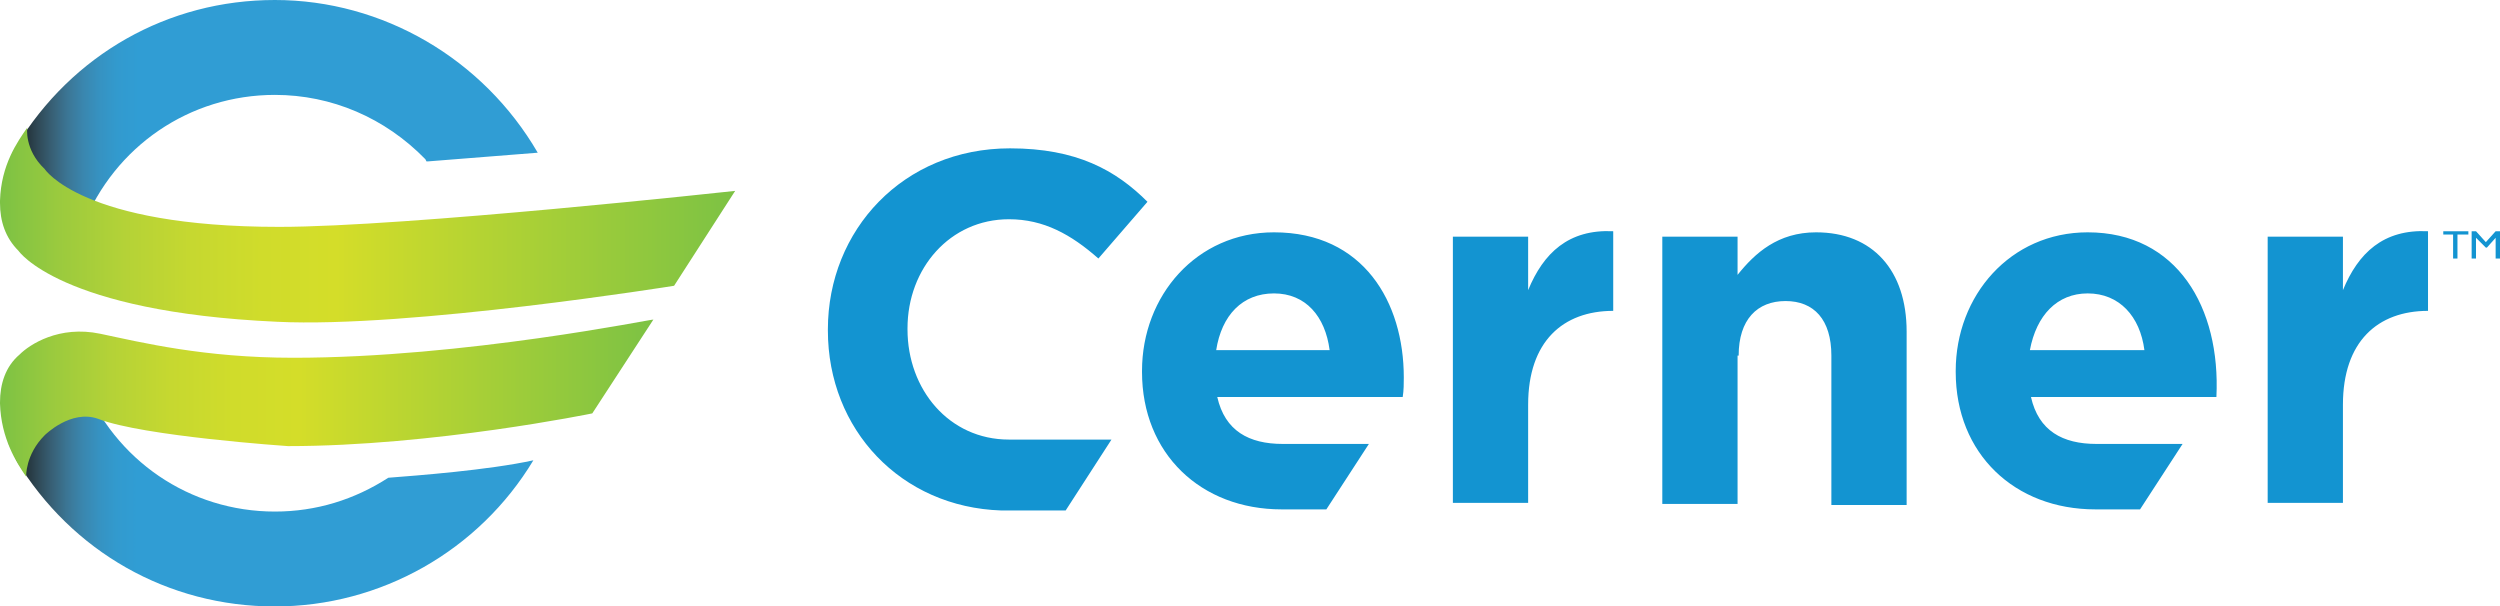
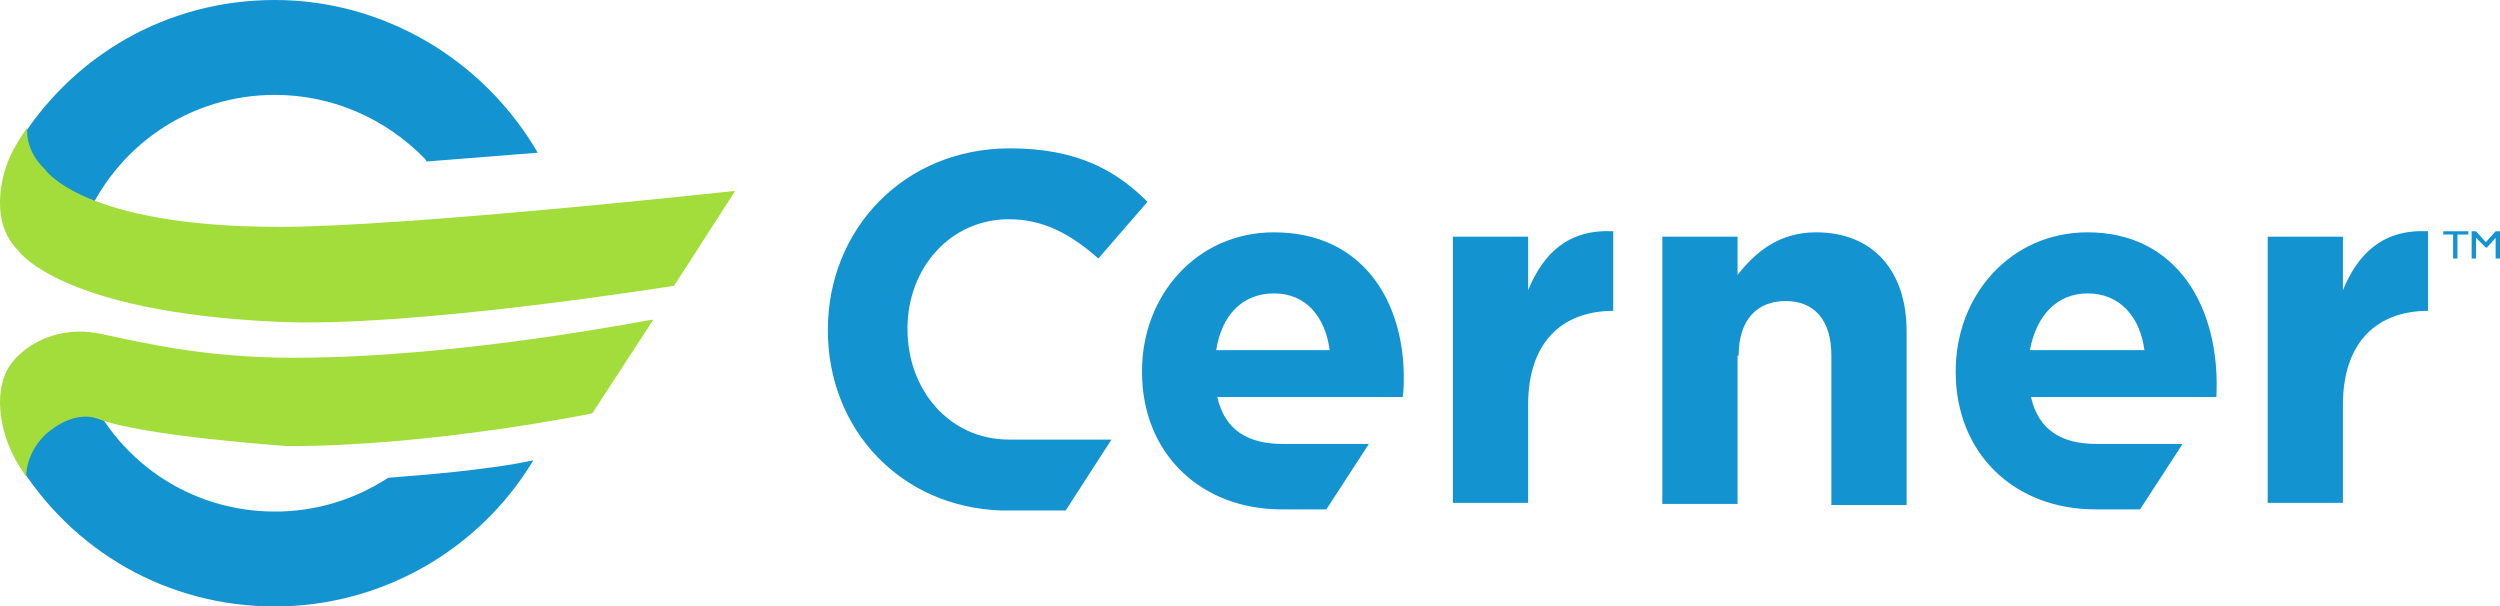
- <svg xmlns="http://www.w3.org/2000/svg" viewBox="0 0 229.2 55.5">
-   <linearGradient id="a" gradientUnits="userSpaceOnUse" x1=".77" y1="10.641" x2="49.255" y2="10.641">
-     <stop offset="0" stop-color="#010101" />
-     <stop offset=".004" stop-color="#080b0c" />
-     <stop offset=".029" stop-color="#222f35" />
-     <stop offset=".056" stop-color="#2f4956" />
-     <stop offset=".084" stop-color="#386177" />
-     <stop offset=".112" stop-color="#3b7695" />
-     <stop offset=".141" stop-color="#3a86ae" />
-     <stop offset=".172" stop-color="#3692c1" />
-     <stop offset=".206" stop-color="#329ace" />
-     <stop offset=".247" stop-color="#309dd4" />
-   </linearGradient>
-   <path fill="url(#a)" d="M1.5 13.4c-.2.4-.5.8-.6 1.3l-.1.2L1.9 18l5.5 3.3.2-.6c2.9-7.3 9.8-12 17.6-12 5.2 0 10.1 2.1 13.8 5.9l.1.2h.1l10.1-.8c-5-8.6-14.2-14-24.1-14C15.4 0 6.6 5 1.5 13.4" />
-   <path fill="#1394D1" d="M116.8 26.9c2.9 0 4.7 2.1 5.1 5.2h-10.4c.5-3.2 2.4-5.2 5.3-5.2m8.7 13.8h-7.9c-3.1 0-5.3-1.2-6-4.3h17c.1-.6.1-1.3.1-1.8 0-6.9-3.7-13.3-11.9-13.3-7.1 0-12.1 5.8-12.1 12.7v.1c0 7.5 5.4 12.6 12.8 12.6h4.1l3.9-6zm7.7-19h6.9v4.9c1.4-3.4 3.7-5.6 7.8-5.4v7.3c-4.6 0-7.8 2.8-7.8 8.6v9h-6.9V21.7zm58.2 5.2c2.9 0 4.8 2.1 5.2 5.2h-10.5c.6-3.2 2.5-5.2 5.3-5.2m8.7 13.8h-7.9c-3.1 0-5.3-1.2-6-4.3h17c.4-8.2-3.6-15.1-11.8-15.1-7.1 0-12.1 5.8-12.1 12.7v.1c0 7.5 5.4 12.6 12.8 12.6h4.1l3.9-6zm7.8-19h6.9v4.9c1.4-3.4 3.7-5.6 7.8-5.4v7.3c-4.6 0-7.8 2.8-7.8 8.6v9h-6.9V21.7zm-48.5 10.9c0-3.3 1.7-5 4.3-5 2.6 0 4.2 1.7 4.2 5v13.7h6.9V30.4c0-5.6-3.1-9.1-8.3-9.1-3.5 0-5.6 1.9-7.2 3.9v-3.5h-6.9v24.5h6.9V32.6zm-57.5 7.7l-4.2 6.5h-5.9c-9.2-.3-15.9-7.4-15.9-16.5v-.1c0-9.1 6.9-16.6 16.7-16.6 6.1 0 9.7 2 12.6 4.9l-4.5 5.2c-2.5-2.2-5-3.6-8.2-3.6-5.4 0-9.3 4.5-9.3 10v.1c0 5.5 3.8 10.1 9.3 10.1" />
-   <linearGradient id="b" gradientUnits="userSpaceOnUse" x1=".77" y1="44.895" x2="48.907" y2="44.895">
-     <stop offset="0" stop-color="#010101" />
-     <stop offset=".004" stop-color="#080b0c" />
-     <stop offset=".029" stop-color="#222f35" />
-     <stop offset=".056" stop-color="#2f4956" />
-     <stop offset=".084" stop-color="#386177" />
-     <stop offset=".112" stop-color="#3b7695" />
-     <stop offset=".141" stop-color="#3a86ae" />
-     <stop offset=".172" stop-color="#3692c1" />
-     <stop offset=".206" stop-color="#329ace" />
-     <stop offset=".247" stop-color="#309dd4" />
-   </linearGradient>
-   <path fill="url(#b)" d="M1.9 37.5L.8 40.7l.1.2c.2.4.4.8.6 1.3 5.1 8.4 13.9 13.4 23.7 13.4 9.7 0 18.7-5.1 23.7-13.4-4.1.9-10.7 1.4-13.3 1.6-3.1 2-6.6 3.1-10.4 3.1-7.8 0-14.7-4.7-17.6-12l-.2-.6-5.5 3.2z" />
-   <linearGradient id="c" gradientUnits="userSpaceOnUse" y1="20.599" x2="67.469" y2="20.599">
-     <stop offset="0" stop-color="#7cc244" />
-     <stop offset=".079" stop-color="#9aca3e" />
-     <stop offset=".169" stop-color="#b4d237" />
-     <stop offset=".261" stop-color="#c6d830" />
-     <stop offset=".356" stop-color="#d0dc2b" />
-     <stop offset=".458" stop-color="#d4dd29" />
-     <stop offset="1" stop-color="#7cc244" />
-   </linearGradient>
-   <path fill="url(#c)" d="M0 18.4v.2c0 1.7.5 3.2 1.7 4.4 0 0 3.8 5.6 23.7 6.5 12.1.6 36.4-3.3 36.4-3.3l5.6-8.7s-30.2 3.3-41.8 3.3c-18.1 0-21.5-5.3-21.5-5.3-1.9-1.8-1.6-3.8-1.6-3.8C1.6 13 .1 15.1 0 18.4" />
-   <linearGradient id="d" gradientUnits="userSpaceOnUse" y1="36.487" x2="59.988" y2="36.487">
-     <stop offset="0" stop-color="#7cc244" />
-     <stop offset=".079" stop-color="#9aca3e" />
-     <stop offset=".169" stop-color="#b4d237" />
-     <stop offset=".261" stop-color="#c6d830" />
-     <stop offset=".356" stop-color="#d0dc2b" />
-     <stop offset=".458" stop-color="#d4dd29" />
-     <stop offset="1" stop-color="#7cc244" />
-   </linearGradient>
-   <path fill="url(#d)" d="M26.9 32.8c-8.2 0-13.9-1.4-17.7-2.2-3.8-.8-6.5 1-7.4 1.9C.5 33.6 0 35.2 0 36.9v.1c.1 3.2 1.5 5.4 2.4 6.7 0 0-.1-2 1.7-3.8 0 0 2.4-2.4 4.9-1.5 4.1 1.6 17.4 2.5 17.4 2.5 13.3 0 27.9-3 27.9-3l5.6-8.6c.1-.1-17.3 3.5-33 3.5" />
-   <path fill="#1394D1" d="M224 21.2h2.3v.3h-1v2.2h-.4v-2.2h-.9zm4.8 0h.4v2.5h-.4v-1.9l-.8.9h-.1l-.9-.9v1.9h-.4v-2.5h.4l.9 1z" />
+ <svg xmlns="http://www.w3.org/2000/svg" id="Layer_1" viewBox="0 0 229.2 55.5">
+   <style>.st0{fill:#1394d1}.st1{fill:#a2dd3c}</style>
+   <path class="st0" d="M1.5 13.4c-.2.4-.5.8-.6 1.3l-.1.2L1.9 18l5.5 3.3.2-.6c2.9-7.3 9.8-12 17.6-12 5.2 0 10.1 2.1 13.8 5.9l.1.2h.1l10.1-.8c-5-8.6-14.2-14-24.1-14C15.4 0 6.6 5 1.5 13.4M116.8 26.9c2.9 0 4.7 2.1 5.1 5.2h-10.4c.5-3.2 2.4-5.2 5.3-5.2m8.7 13.8h-7.9c-3.1 0-5.3-1.2-6-4.3h17c.1-.6.1-1.3.1-1.8 0-6.9-3.7-13.3-11.9-13.3-7.1 0-12.1 5.8-12.1 12.7v.1c0 7.5 5.4 12.6 12.8 12.6h4.1l3.9-6zm7.7-19h6.9v4.9c1.4-3.4 3.7-5.6 7.8-5.4v7.3c-4.6 0-7.8 2.8-7.8 8.6v9h-6.9V21.7zm58.2 5.2c2.9 0 4.8 2.1 5.2 5.2h-10.5c.6-3.2 2.5-5.2 5.3-5.2m8.7 13.8h-7.9c-3.1 0-5.3-1.2-6-4.3h17c.4-8.2-3.6-15.1-11.8-15.1-7.1 0-12.1 5.8-12.1 12.7v.1c0 7.5 5.4 12.6 12.8 12.6h4.1l3.9-6zm7.8-19h6.9v4.9c1.4-3.4 3.7-5.6 7.8-5.4v7.3c-4.6 0-7.8 2.8-7.8 8.6v9h-6.9V21.7zm-48.5 10.9c0-3.3 1.7-5 4.3-5s4.2 1.7 4.2 5v13.7h6.9V30.4c0-5.6-3.1-9.1-8.3-9.1-3.5 0-5.6 1.9-7.2 3.9v-3.5h-6.9v24.5h6.9V32.6h.1zm-57.5 7.7l-4.2 6.5h-5.9c-9.2-.3-15.9-7.4-15.9-16.5v-.1c0-9.1 6.9-16.6 16.7-16.6 6.1 0 9.7 2 12.6 4.9l-4.5 5.2c-2.5-2.2-5-3.6-8.2-3.6-5.4 0-9.3 4.5-9.3 10v.1c0 5.5 3.8 10.1 9.3 10.1M1.9 37.5L.8 40.7l.1.2c.2.4.4.8.6 1.3 5.1 8.4 13.9 13.4 23.7 13.4 9.7 0 18.7-5.1 23.7-13.4-4.1.9-10.7 1.4-13.3 1.6-3.1 2-6.6 3.1-10.4 3.1-7.8 0-14.7-4.7-17.6-12l-.2-.6-5.5 3.2z" />
+   <path class="st1" d="M0 18.4v.2c0 1.7.5 3.2 1.7 4.4 0 0 3.8 5.6 23.7 6.5 12.1.6 36.4-3.3 36.4-3.3l5.6-8.7s-30.2 3.3-41.8 3.3c-18.1 0-21.5-5.3-21.5-5.3-1.9-1.8-1.6-3.8-1.6-3.8C1.6 13 .1 15.1 0 18.4" />
+   <path class="st1" d="M26.9 32.8c-8.2 0-13.9-1.4-17.7-2.2-3.8-.8-6.5 1-7.4 1.9C.5 33.6 0 35.2 0 36.9v.1c.1 3.2 1.5 5.4 2.4 6.7 0 0-.1-2 1.7-3.8 0 0 2.4-2.4 4.9-1.5 4.1 1.6 17.4 2.5 17.4 2.5 13.3 0 27.9-3 27.9-3l5.6-8.6c.1-.1-17.3 3.5-33 3.5" />
+   <path class="st0" d="M224 21.2h2.3v.3h-1v2.2h-.4v-2.2h-.9v-.3zm4.8 0h.4v2.5h-.4v-1.9l-.8.9h-.1l-.9-.9v1.9h-.4v-2.5h.4l.9 1 .9-1z" />
</svg>
